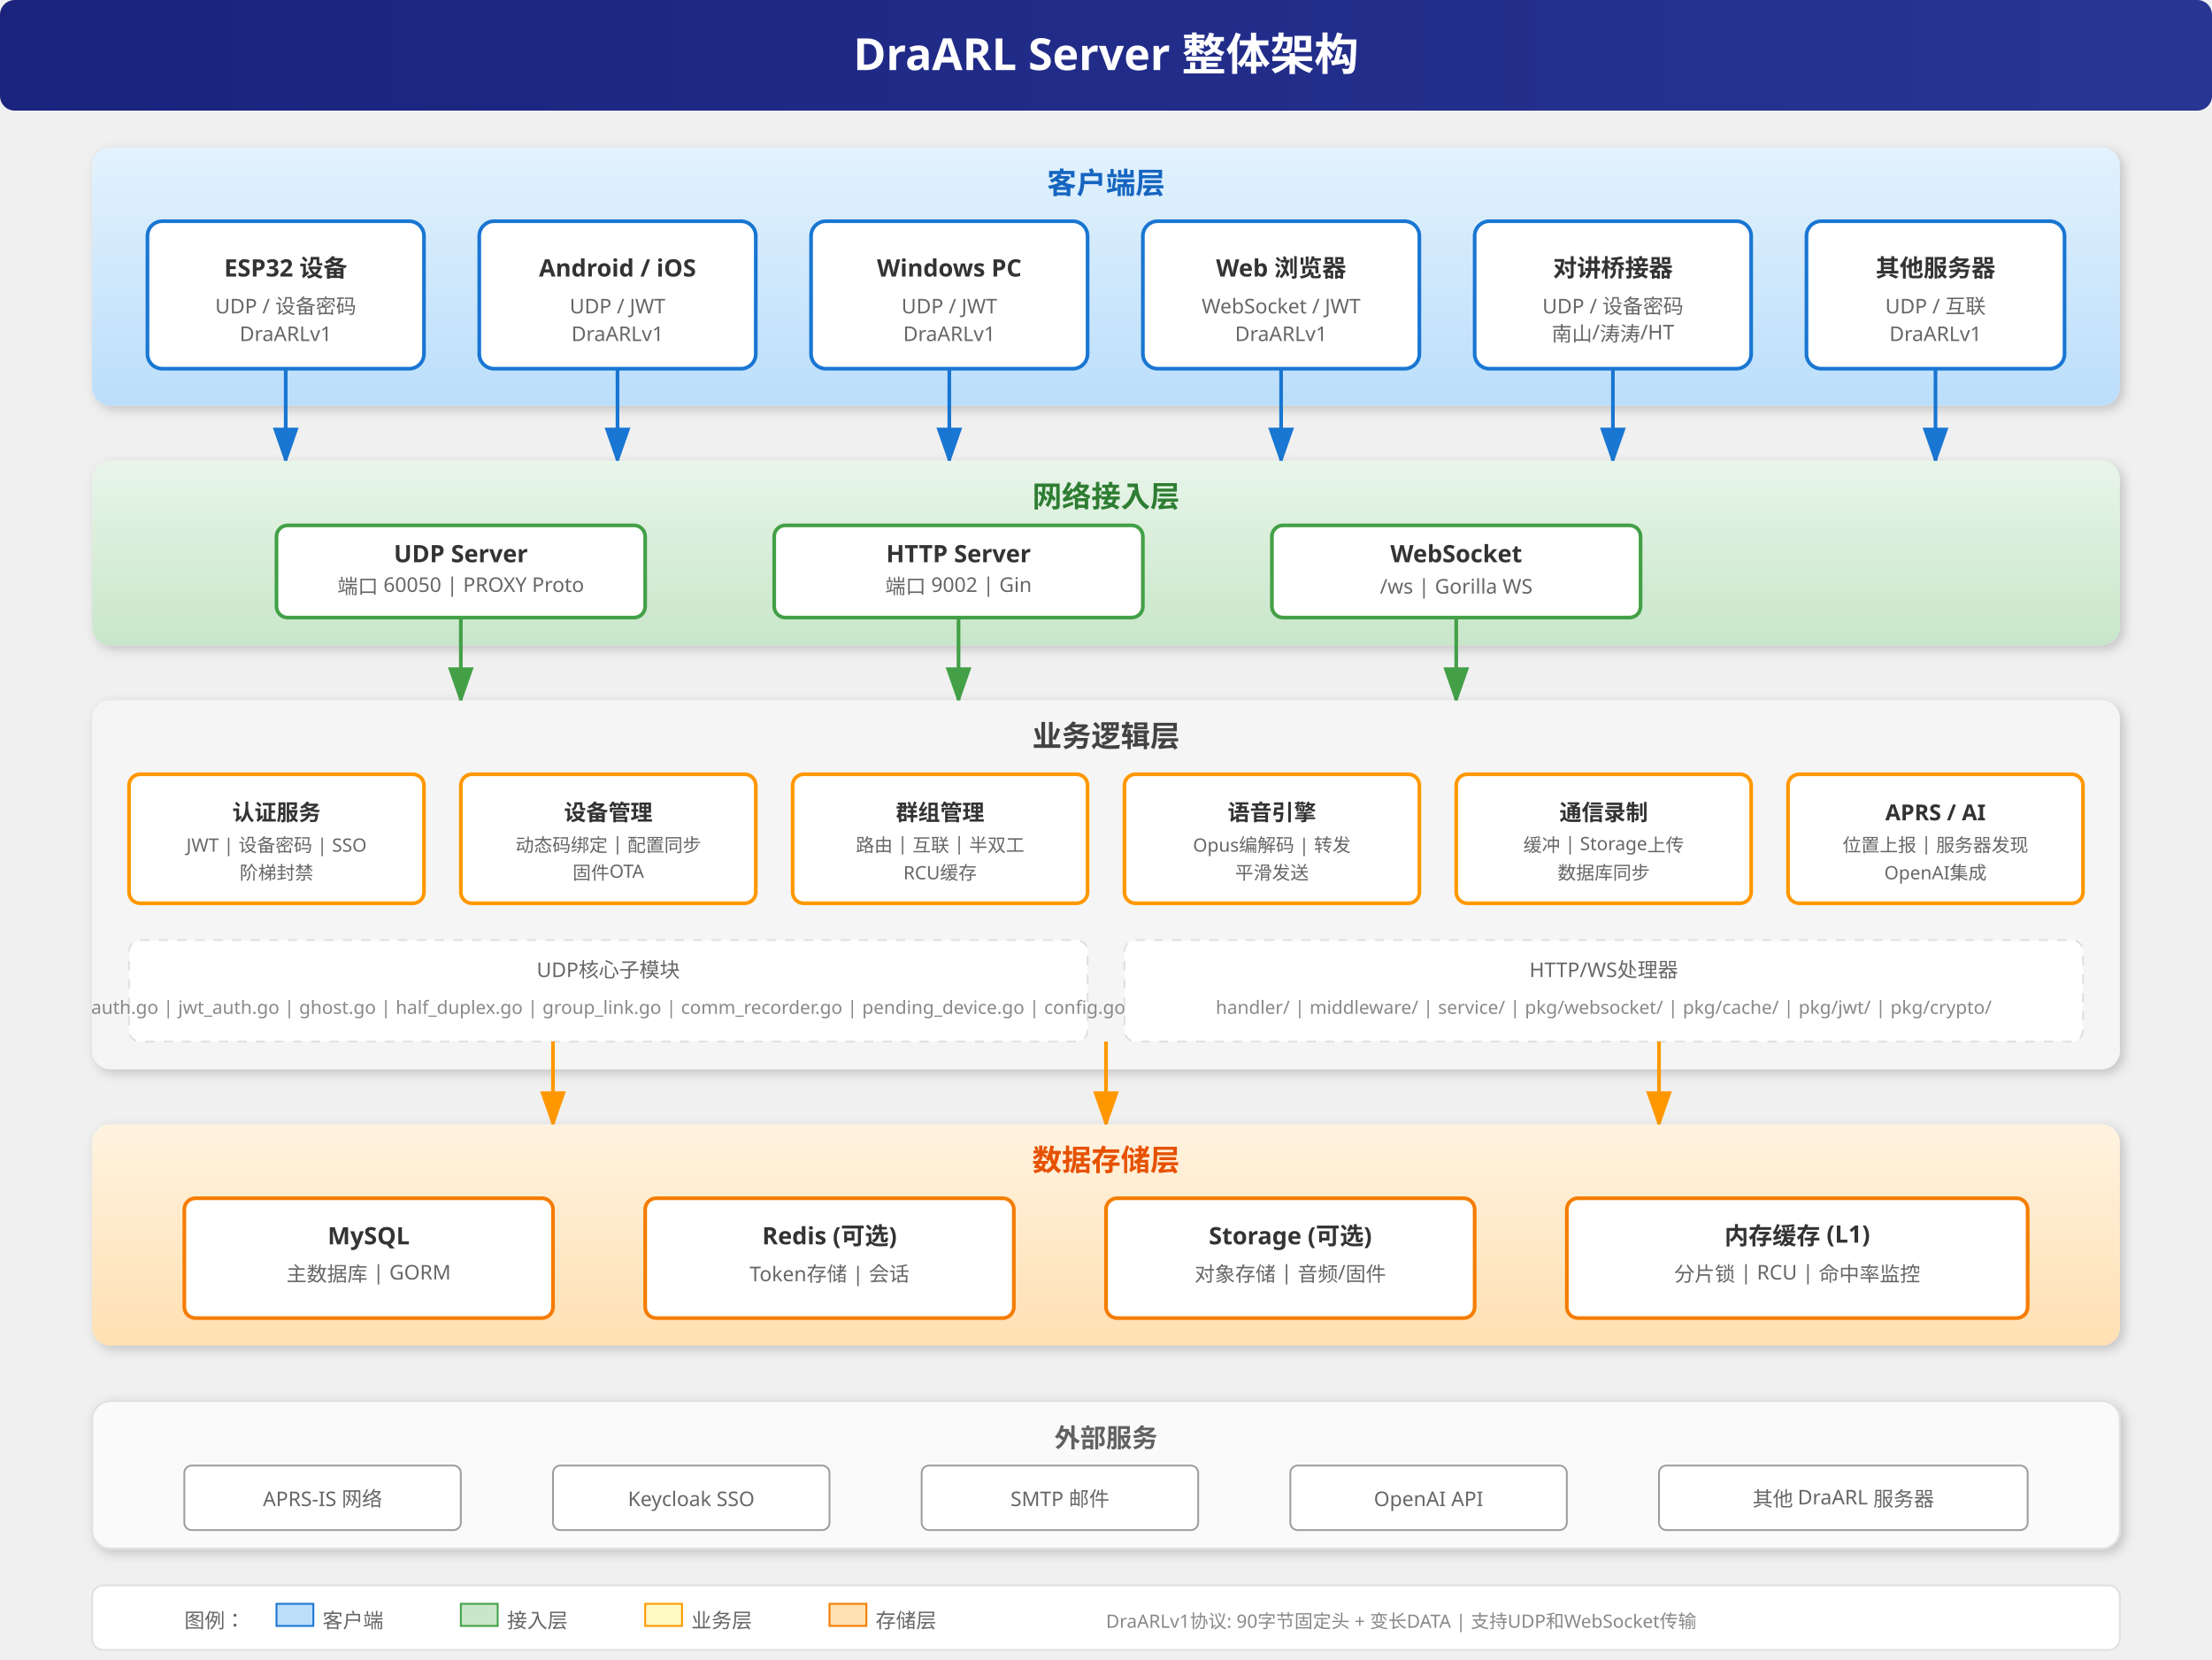
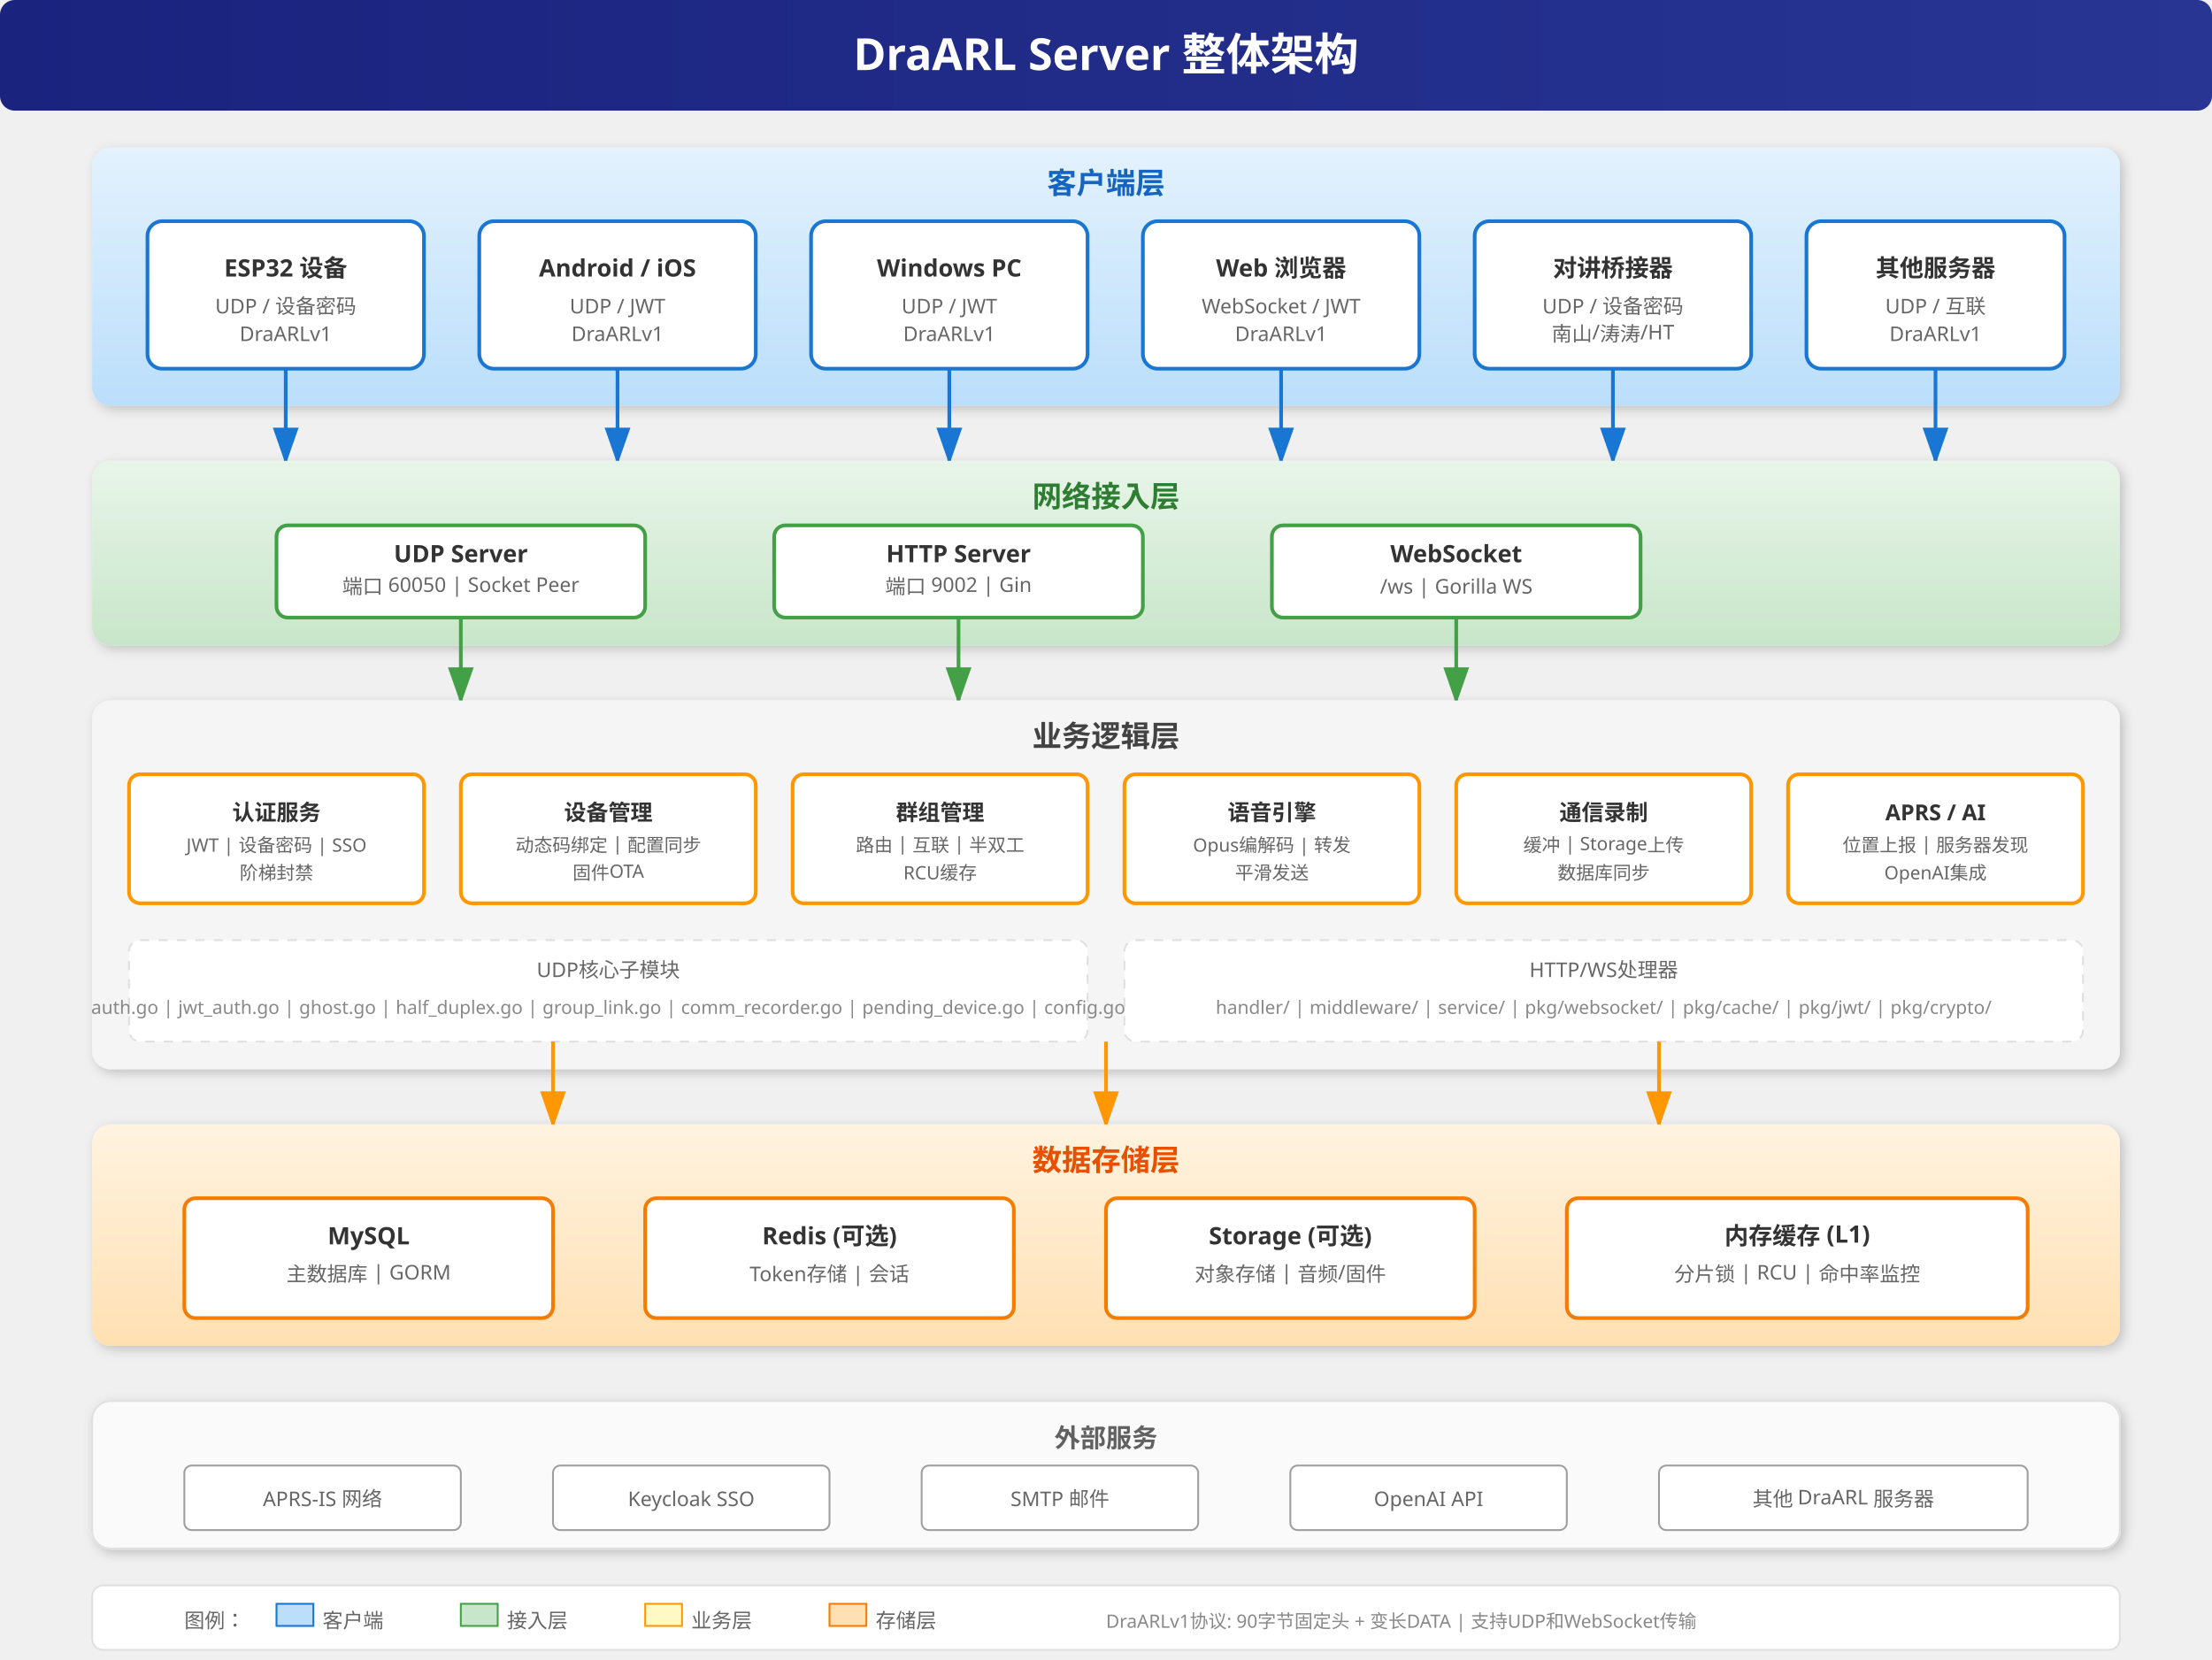
<svg xmlns="http://www.w3.org/2000/svg" viewBox="0 0 1200 900" font-family="Microsoft YaHei, sans-serif">
  <defs>
    <linearGradient id="headerGrad" x1="0%" y1="0%" x2="100%" y2="0%">
      <stop offset="0%" style="stop-color:#1a237e;stop-opacity:1" />
      <stop offset="100%" style="stop-color:#283593;stop-opacity:1" />
    </linearGradient>
    <linearGradient id="clientGrad" x1="0%" y1="0%" x2="0%" y2="100%">
      <stop offset="0%" style="stop-color:#e3f2fd;stop-opacity:1" />
      <stop offset="100%" style="stop-color:#bbdefb;stop-opacity:1" />
    </linearGradient>
    <linearGradient id="serverGrad" x1="0%" y1="0%" x2="0%" y2="100%">
      <stop offset="0%" style="stop-color:#e8f5e9;stop-opacity:1" />
      <stop offset="100%" style="stop-color:#c8e6c9;stop-opacity:1" />
    </linearGradient>
    <linearGradient id="dataGrad" x1="0%" y1="0%" x2="0%" y2="100%">
      <stop offset="0%" style="stop-color:#fff3e0;stop-opacity:1" />
      <stop offset="100%" style="stop-color:#ffe0b2;stop-opacity:1" />
    </linearGradient>
    <filter id="shadow">
      <feDropShadow dx="2" dy="2" stdDeviation="3" flood-opacity="0.2" />
    </filter>
  </defs>
  <rect x="0" y="0" width="1200" height="60" fill="url(#headerGrad)" rx="8" />
  <text x="600" y="38" text-anchor="middle" fill="white" font-size="24" font-weight="bold">DraARL Server 整体架构</text>
  <rect x="50" y="80" width="1100" height="140" fill="url(#clientGrad)" rx="10" filter="url(#shadow)" />
  <text x="600" y="105" text-anchor="middle" fill="#1565c0" font-size="16" font-weight="bold">客户端层</text>
  <rect x="80" y="120" width="150" height="80" fill="white" rx="8" stroke="#1976d2" stroke-width="2" />
  <text x="155" y="150" text-anchor="middle" fill="#333" font-size="13" font-weight="bold">ESP32 设备</text>
  <text x="155" y="170" text-anchor="middle" fill="#666" font-size="11">UDP / 设备密码</text>
  <text x="155" y="185" text-anchor="middle" fill="#666" font-size="11">DraARLv1</text>
  <rect x="260" y="120" width="150" height="80" fill="white" rx="8" stroke="#1976d2" stroke-width="2" />
  <text x="335" y="150" text-anchor="middle" fill="#333" font-size="13" font-weight="bold">Android / iOS</text>
  <text x="335" y="170" text-anchor="middle" fill="#666" font-size="11">UDP / JWT</text>
  <text x="335" y="185" text-anchor="middle" fill="#666" font-size="11">DraARLv1</text>
  <rect x="440" y="120" width="150" height="80" fill="white" rx="8" stroke="#1976d2" stroke-width="2" />
  <text x="515" y="150" text-anchor="middle" fill="#333" font-size="13" font-weight="bold">Windows PC</text>
  <text x="515" y="170" text-anchor="middle" fill="#666" font-size="11">UDP / JWT</text>
  <text x="515" y="185" text-anchor="middle" fill="#666" font-size="11">DraARLv1</text>
  <rect x="620" y="120" width="150" height="80" fill="white" rx="8" stroke="#1976d2" stroke-width="2" />
  <text x="695" y="150" text-anchor="middle" fill="#333" font-size="13" font-weight="bold">Web 浏览器</text>
  <text x="695" y="170" text-anchor="middle" fill="#666" font-size="11">WebSocket / JWT</text>
  <text x="695" y="185" text-anchor="middle" fill="#666" font-size="11">DraARLv1</text>
  <rect x="800" y="120" width="150" height="80" fill="white" rx="8" stroke="#1976d2" stroke-width="2" />
  <text x="875" y="150" text-anchor="middle" fill="#333" font-size="13" font-weight="bold">对讲桥接器</text>
  <text x="875" y="170" text-anchor="middle" fill="#666" font-size="11">UDP / 设备密码</text>
  <text x="875" y="185" text-anchor="middle" fill="#666" font-size="11">南山/涛涛/HT</text>
  <rect x="980" y="120" width="140" height="80" fill="white" rx="8" stroke="#1976d2" stroke-width="2" />
  <text x="1050" y="150" text-anchor="middle" fill="#333" font-size="13" font-weight="bold">其他服务器</text>
  <text x="1050" y="170" text-anchor="middle" fill="#666" font-size="11">UDP / 互联</text>
  <text x="1050" y="185" text-anchor="middle" fill="#666" font-size="11">DraARLv1</text>
  <path d="M 155 200 L 155 250" stroke="#1976d2" stroke-width="2" fill="none" marker-end="url(#arrowBlue)" />
  <path d="M 335 200 L 335 250" stroke="#1976d2" stroke-width="2" fill="none" marker-end="url(#arrowBlue)" />
  <path d="M 515 200 L 515 250" stroke="#1976d2" stroke-width="2" fill="none" marker-end="url(#arrowBlue)" />
  <path d="M 695 200 L 695 250" stroke="#1976d2" stroke-width="2" fill="none" marker-end="url(#arrowBlue)" />
  <path d="M 875 200 L 875 250" stroke="#1976d2" stroke-width="2" fill="none" marker-end="url(#arrowBlue)" />
  <path d="M 1050 200 L 1050 250" stroke="#1976d2" stroke-width="2" fill="none" marker-end="url(#arrowBlue)" />
  <defs>
    <marker id="arrowBlue" markerWidth="10" markerHeight="7" refX="9" refY="3.5" orient="auto">
      <polygon points="0 0, 10 3.5, 0 7" fill="#1976d2" />
    </marker>
  </defs>
  <rect x="50" y="250" width="1100" height="100" fill="url(#serverGrad)" rx="10" filter="url(#shadow)" />
  <text x="600" y="275" text-anchor="middle" fill="#2e7d32" font-size="16" font-weight="bold">网络接入层</text>
  <rect x="150" y="285" width="200" height="50" fill="white" rx="6" stroke="#43a047" stroke-width="2" />
  <text x="250" y="305" text-anchor="middle" fill="#333" font-size="13" font-weight="bold">UDP Server</text>
-   <text x="250" y="322" text-anchor="middle" fill="#666" font-size="11">端口 60050 | PROXY Proto</text>
+   <text x="250" y="322" text-anchor="middle" fill="#666" font-size="11">端口 60050 | Socket Peer</text>
  <rect x="420" y="285" width="200" height="50" fill="white" rx="6" stroke="#43a047" stroke-width="2" />
  <text x="520" y="305" text-anchor="middle" fill="#333" font-size="13" font-weight="bold">HTTP Server</text>
  <text x="520" y="322" text-anchor="middle" fill="#666" font-size="11">端口 9002 | Gin</text>
  <rect x="690" y="285" width="200" height="50" fill="white" rx="6" stroke="#43a047" stroke-width="2" />
  <text x="790" y="305" text-anchor="middle" fill="#333" font-size="13" font-weight="bold">WebSocket</text>
  <text x="790" y="322" text-anchor="middle" fill="#666" font-size="11">/ws | Gorilla WS</text>
  <path d="M 250 335 L 250 380" stroke="#43a047" stroke-width="2" fill="none" marker-end="url(#arrowGreen)" />
  <path d="M 520 335 L 520 380" stroke="#43a047" stroke-width="2" fill="none" marker-end="url(#arrowGreen)" />
  <path d="M 790 335 L 790 380" stroke="#43a047" stroke-width="2" fill="none" marker-end="url(#arrowGreen)" />
  <defs>
    <marker id="arrowGreen" markerWidth="10" markerHeight="7" refX="9" refY="3.5" orient="auto">
      <polygon points="0 0, 10 3.5, 0 7" fill="#43a047" />
    </marker>
  </defs>
  <rect x="50" y="380" width="1100" height="200" fill="#f5f5f5" rx="10" filter="url(#shadow)" />
  <text x="600" y="405" text-anchor="middle" fill="#424242" font-size="16" font-weight="bold">业务逻辑层</text>
  <rect x="70" y="420" width="160" height="70" fill="white" rx="6" stroke="#ff9800" stroke-width="2" />
  <text x="150" y="445" text-anchor="middle" fill="#333" font-size="12" font-weight="bold">认证服务</text>
  <text x="150" y="462" text-anchor="middle" fill="#666" font-size="10">JWT | 设备密码 | SSO</text>
  <text x="150" y="477" text-anchor="middle" fill="#666" font-size="10">阶梯封禁</text>
  <rect x="250" y="420" width="160" height="70" fill="white" rx="6" stroke="#ff9800" stroke-width="2" />
  <text x="330" y="445" text-anchor="middle" fill="#333" font-size="12" font-weight="bold">设备管理</text>
  <text x="330" y="462" text-anchor="middle" fill="#666" font-size="10">动态码绑定 | 配置同步</text>
  <text x="330" y="477" text-anchor="middle" fill="#666" font-size="10">固件OTA</text>
  <rect x="430" y="420" width="160" height="70" fill="white" rx="6" stroke="#ff9800" stroke-width="2" />
  <text x="510" y="445" text-anchor="middle" fill="#333" font-size="12" font-weight="bold">群组管理</text>
  <text x="510" y="462" text-anchor="middle" fill="#666" font-size="10">路由 | 互联 | 半双工</text>
  <text x="510" y="477" text-anchor="middle" fill="#666" font-size="10">RCU缓存</text>
  <rect x="610" y="420" width="160" height="70" fill="white" rx="6" stroke="#ff9800" stroke-width="2" />
  <text x="690" y="445" text-anchor="middle" fill="#333" font-size="12" font-weight="bold">语音引擎</text>
  <text x="690" y="462" text-anchor="middle" fill="#666" font-size="10">Opus编解码 | 转发</text>
  <text x="690" y="477" text-anchor="middle" fill="#666" font-size="10">平滑发送</text>
  <rect x="790" y="420" width="160" height="70" fill="white" rx="6" stroke="#ff9800" stroke-width="2" />
  <text x="870" y="445" text-anchor="middle" fill="#333" font-size="12" font-weight="bold">通信录制</text>
  <text x="870" y="462" text-anchor="middle" fill="#666" font-size="10">缓冲 | Storage上传</text>
  <text x="870" y="477" text-anchor="middle" fill="#666" font-size="10">数据库同步</text>
  <rect x="970" y="420" width="160" height="70" fill="white" rx="6" stroke="#ff9800" stroke-width="2" />
  <text x="1050" y="445" text-anchor="middle" fill="#333" font-size="12" font-weight="bold">APRS / AI</text>
  <text x="1050" y="462" text-anchor="middle" fill="#666" font-size="10">位置上报 | 服务器发现</text>
  <text x="1050" y="477" text-anchor="middle" fill="#666" font-size="10">OpenAI集成</text>
  <rect x="70" y="510" width="520" height="55" fill="white" rx="6" stroke="#e0e0e0" stroke-width="1" stroke-dasharray="5,5" />
  <text x="330" y="530" text-anchor="middle" fill="#666" font-size="11">UDP核心子模块</text>
  <text x="330" y="550" text-anchor="middle" fill="#888" font-size="10">auth.go | jwt_auth.go | ghost.go | half_duplex.go | group_link.go | comm_recorder.go | pending_device.go | config.go</text>
  <rect x="610" y="510" width="520" height="55" fill="white" rx="6" stroke="#e0e0e0" stroke-width="1" stroke-dasharray="5,5" />
  <text x="870" y="530" text-anchor="middle" fill="#666" font-size="11">HTTP/WS处理器</text>
  <text x="870" y="550" text-anchor="middle" fill="#888" font-size="10">handler/ | middleware/ | service/ | pkg/websocket/ | pkg/cache/ | pkg/jwt/ | pkg/crypto/</text>
  <path d="M 300 565 L 300 610" stroke="#ff9800" stroke-width="2" fill="none" marker-end="url(#arrowOrange)" />
  <path d="M 600 565 L 600 610" stroke="#ff9800" stroke-width="2" fill="none" marker-end="url(#arrowOrange)" />
  <path d="M 900 565 L 900 610" stroke="#ff9800" stroke-width="2" fill="none" marker-end="url(#arrowOrange)" />
  <defs>
    <marker id="arrowOrange" markerWidth="10" markerHeight="7" refX="9" refY="3.5" orient="auto">
      <polygon points="0 0, 10 3.5, 0 7" fill="#ff9800" />
    </marker>
  </defs>
  <rect x="50" y="610" width="1100" height="120" fill="url(#dataGrad)" rx="10" filter="url(#shadow)" />
  <text x="600" y="635" text-anchor="middle" fill="#e65100" font-size="16" font-weight="bold">数据存储层</text>
  <rect x="100" y="650" width="200" height="65" fill="white" rx="6" stroke="#f57c00" stroke-width="2" />
  <text x="200" y="675" text-anchor="middle" fill="#333" font-size="13" font-weight="bold">MySQL</text>
  <text x="200" y="695" text-anchor="middle" fill="#666" font-size="11">主数据库 | GORM</text>
  <rect x="350" y="650" width="200" height="65" fill="white" rx="6" stroke="#f57c00" stroke-width="2" />
  <text x="450" y="675" text-anchor="middle" fill="#333" font-size="13" font-weight="bold">Redis (可选)</text>
  <text x="450" y="695" text-anchor="middle" fill="#666" font-size="11">Token存储 | 会话</text>
  <rect x="600" y="650" width="200" height="65" fill="white" rx="6" stroke="#f57c00" stroke-width="2" />
  <text x="700" y="675" text-anchor="middle" fill="#333" font-size="13" font-weight="bold">Storage (可选)</text>
  <text x="700" y="695" text-anchor="middle" fill="#666" font-size="11">对象存储 | 音频/固件</text>
  <rect x="850" y="650" width="250" height="65" fill="white" rx="6" stroke="#f57c00" stroke-width="2" />
  <text x="975" y="675" text-anchor="middle" fill="#333" font-size="13" font-weight="bold">内存缓存 (L1)</text>
  <text x="975" y="695" text-anchor="middle" fill="#666" font-size="11">分片锁 | RCU | 命中率监控</text>
  <rect x="50" y="760" width="1100" height="80" fill="#fafafa" rx="10" filter="url(#shadow)" stroke="#e0e0e0" />
  <text x="600" y="785" text-anchor="middle" fill="#616161" font-size="14" font-weight="bold">外部服务</text>
  <rect x="100" y="795" width="150" height="35" fill="white" rx="4" stroke="#9e9e9e" />
  <text x="175" y="817" text-anchor="middle" fill="#666" font-size="11">APRS-IS 网络</text>
  <rect x="300" y="795" width="150" height="35" fill="white" rx="4" stroke="#9e9e9e" />
  <text x="375" y="817" text-anchor="middle" fill="#666" font-size="11">Keycloak SSO</text>
  <rect x="500" y="795" width="150" height="35" fill="white" rx="4" stroke="#9e9e9e" />
  <text x="575" y="817" text-anchor="middle" fill="#666" font-size="11">SMTP 邮件</text>
  <rect x="700" y="795" width="150" height="35" fill="white" rx="4" stroke="#9e9e9e" />
  <text x="775" y="817" text-anchor="middle" fill="#666" font-size="11">OpenAI API</text>
  <rect x="900" y="795" width="200" height="35" fill="white" rx="4" stroke="#9e9e9e" />
  <text x="1000" y="817" text-anchor="middle" fill="#666" font-size="11">其他 DraARL 服务器</text>
  <rect x="50" y="860" width="1100" height="35" fill="white" rx="6" stroke="#e0e0e0" />
  <text x="100" y="883" fill="#666" font-size="11">图例：</text>
  <rect x="150" y="870" width="20" height="12" fill="#bbdefb" stroke="#1976d2" />
  <text x="175" y="883" fill="#666" font-size="11">客户端</text>
  <rect x="250" y="870" width="20" height="12" fill="#c8e6c9" stroke="#43a047" />
  <text x="275" y="883" fill="#666" font-size="11">接入层</text>
  <rect x="350" y="870" width="20" height="12" fill="#fff9c4" stroke="#ff9800" />
  <text x="375" y="883" fill="#666" font-size="11">业务层</text>
  <rect x="450" y="870" width="20" height="12" fill="#ffe0b2" stroke="#f57c00" />
  <text x="475" y="883" fill="#666" font-size="11">存储层</text>
  <text x="600" y="883" fill="#888" font-size="10">DraARLv1协议: 90字节固定头 + 变长DATA | 支持UDP和WebSocket传输</text>
</svg>
